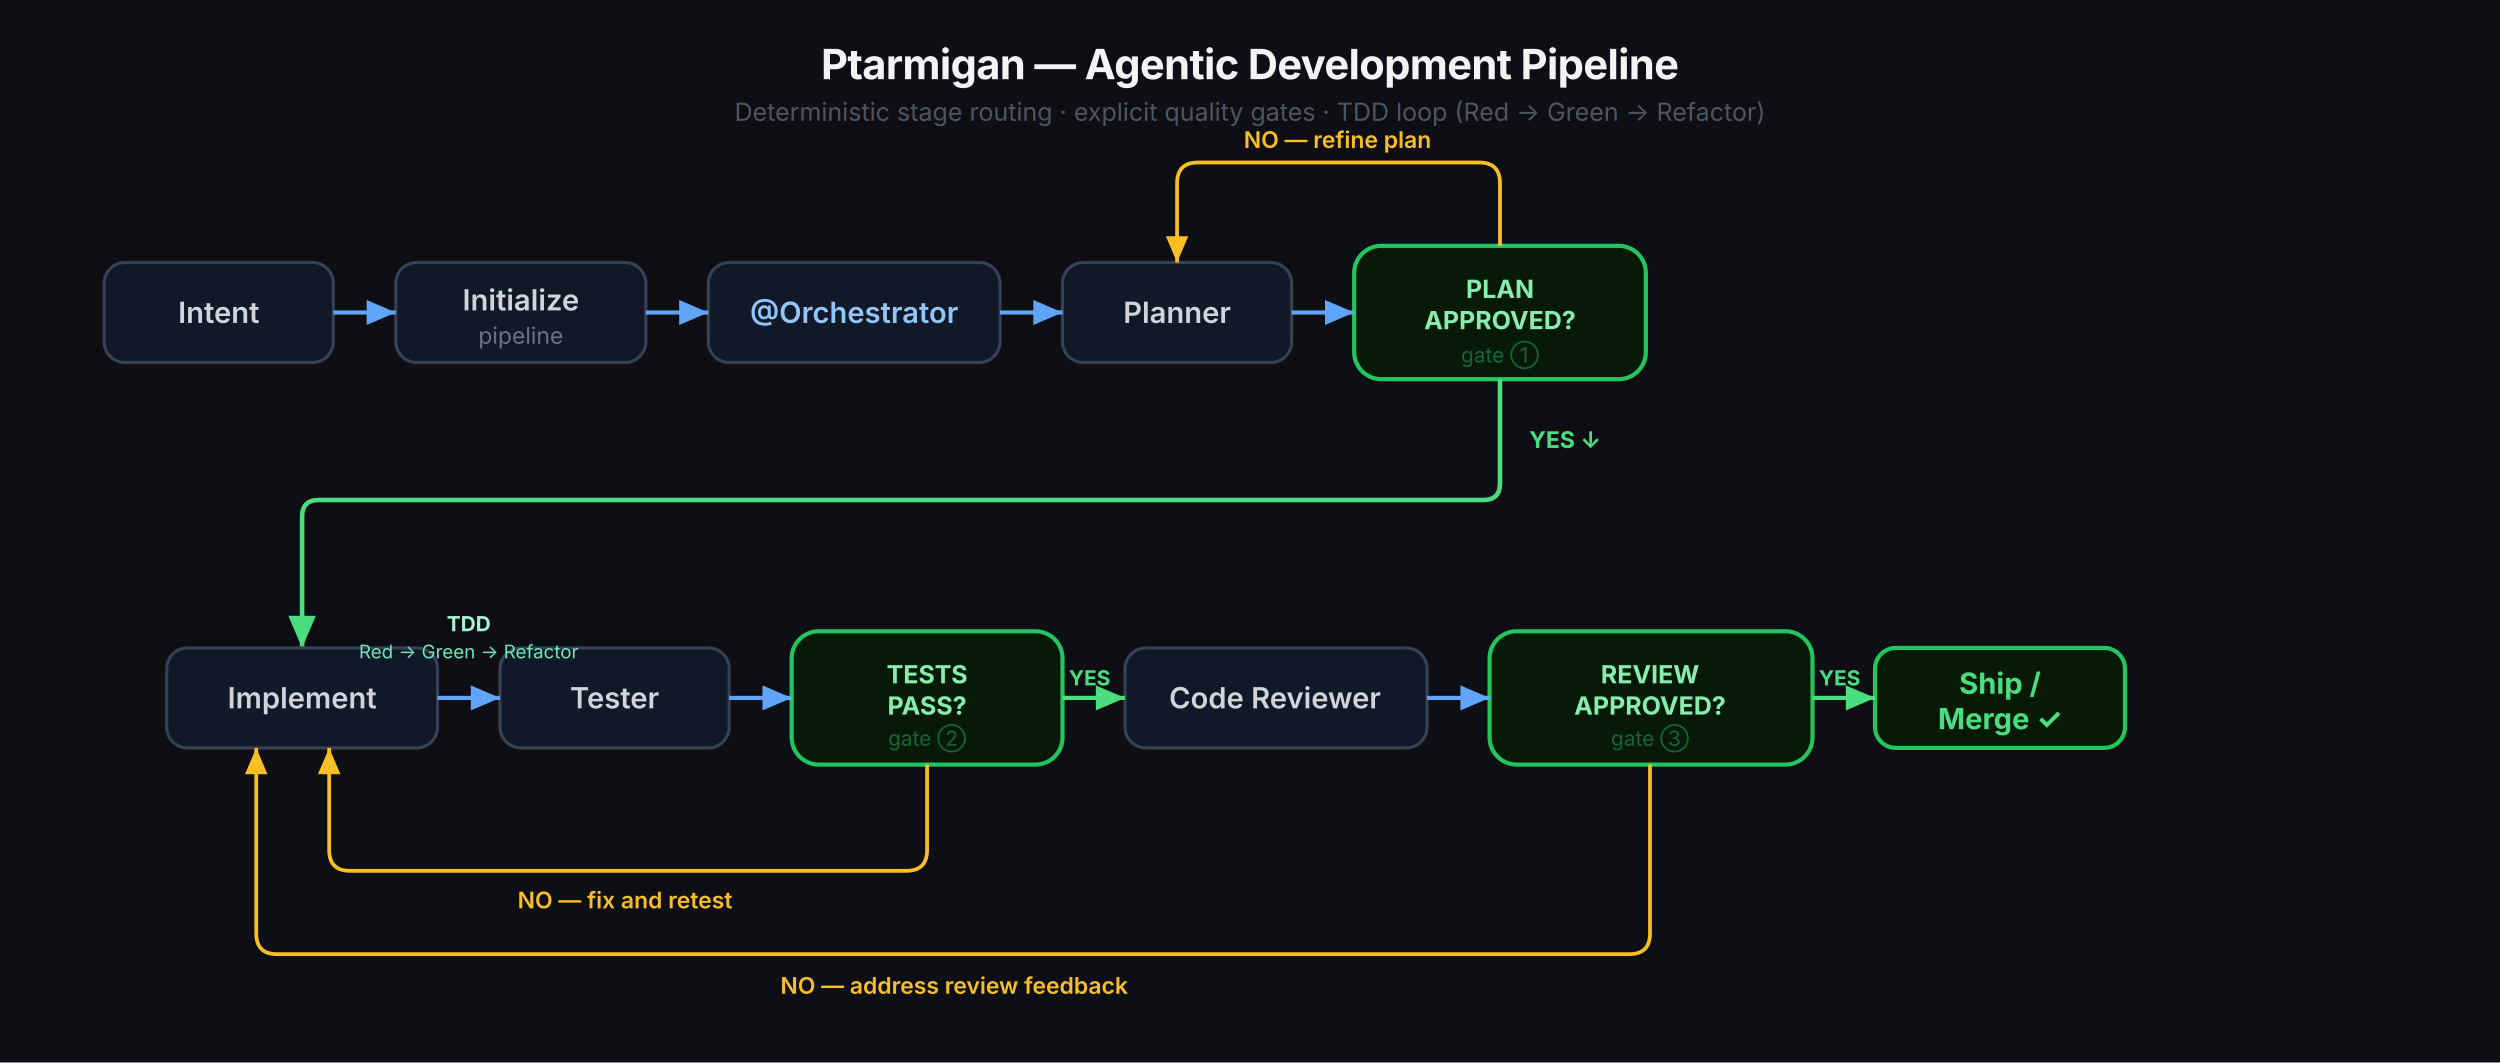
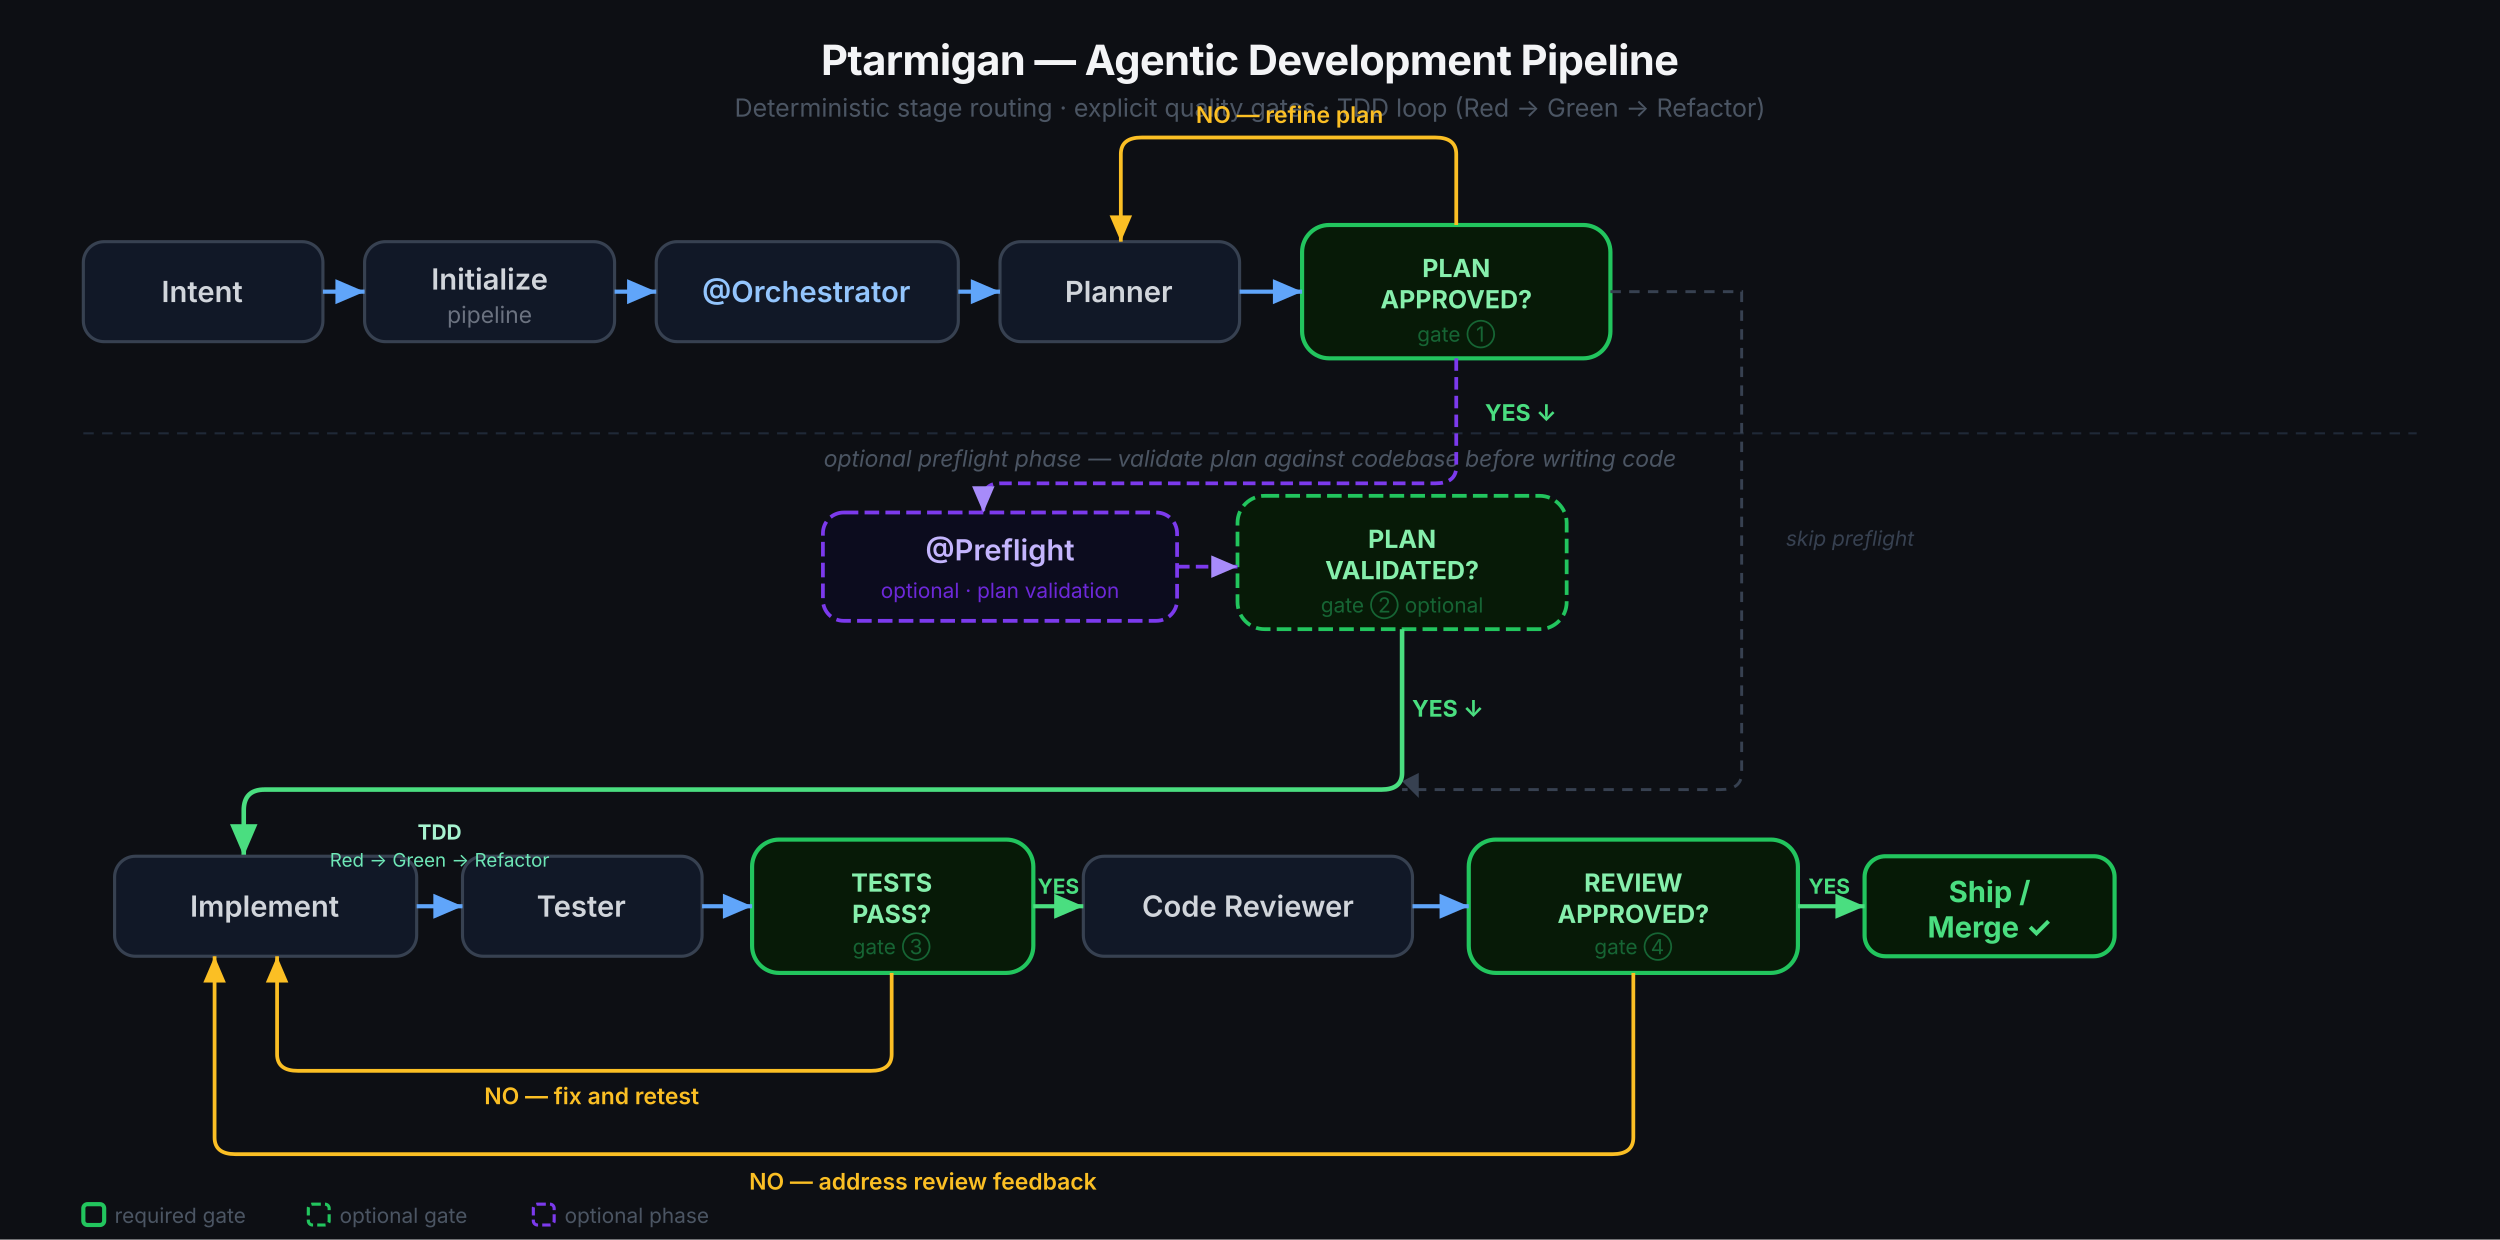
- <svg xmlns="http://www.w3.org/2000/svg" viewBox="0 0 1200 510" width="1200" height="510" role="img" aria-labelledby="ptitle pdesc">
+ <svg xmlns="http://www.w3.org/2000/svg" viewBox="0 0 1200 595" width="1200" height="595" role="img" aria-labelledby="ptitle pdesc">
  <defs>
    <marker id="ab" viewBox="0 0 8 8" markerWidth="8" markerHeight="8" refX="7" refY="4" orient="auto">
      <path d="M0,1 L7,4 L0,7 Z" fill="#60a5fa" />
    </marker>
    <marker id="ag" viewBox="0 0 8 8" markerWidth="8" markerHeight="8" refX="7" refY="4" orient="auto">
      <path d="M0,1 L7,4 L0,7 Z" fill="#4ade80" />
    </marker>
    <marker id="aa" viewBox="0 0 8 8" markerWidth="8" markerHeight="8" refX="7" refY="4" orient="auto">
      <path d="M0,1 L7,4 L0,7 Z" fill="#fbbf24" />
    </marker>
+     <marker id="av" viewBox="0 0 8 8" markerWidth="8" markerHeight="8" refX="7" refY="4" orient="auto">
+       <path d="M0,1 L7,4 L0,7 Z" fill="#a78bfa" />
+     </marker>
  </defs>
-   <rect width="1200" height="510" fill="#0d0f14" />
-   <text x="600" y="38" text-anchor="middle" fill="#f3f4f6" font-family="Inter, system-ui, sans-serif" font-size="20" font-weight="700" letter-spacing="-0.3">
+   <rect width="1200" height="595" fill="#0d0f14" />
+   <text x="600" y="36" text-anchor="middle" fill="#f3f4f6" font-family="Inter, system-ui, sans-serif" font-size="20" font-weight="700" letter-spacing="-0.3">
    Ptarmigan — Agentic Development Pipeline
  </text>
-   <text x="600" y="58" text-anchor="middle" fill="#4b5563" font-family="Inter, system-ui, sans-serif" font-size="12">
-             Deterministic stage routing · explicit quality gates · TDD loop (Red → Green → Refactor)
+   <text x="600" y="56" text-anchor="middle" fill="#4b5563" font-family="Inter, system-ui, sans-serif" font-size="12">
+     Deterministic stage routing · explicit quality gates · TDD loop (Red → Green → Refactor)
  </text>
-   <rect x="50" y="126" width="110" height="48" rx="10" fill="#111827" stroke="#374151" stroke-width="1.5" />
-   <text x="105" y="155" text-anchor="middle" fill="#d1d5db" font-family="Inter, system-ui, sans-serif" font-size="14" font-weight="600">Intent</text>
-   <rect x="190" y="126" width="120" height="48" rx="10" fill="#111827" stroke="#374151" stroke-width="1.5" />
-   <text x="250" y="149" text-anchor="middle" fill="#d1d5db" font-family="Inter, system-ui, sans-serif" font-size="14" font-weight="600">Initialize</text>
-   <text x="250" y="165" text-anchor="middle" fill="#6b7280" font-family="Inter, system-ui, sans-serif" font-size="11">pipeline</text>
-   <rect x="340" y="126" width="140" height="48" rx="10" fill="#111827" stroke="#374151" stroke-width="1.5" />
-   <text x="410" y="155" text-anchor="middle" fill="#93c5fd" font-family="Inter, system-ui, sans-serif" font-size="14" font-weight="600">@Orchestrator</text>
-   <rect x="510" y="126" width="110" height="48" rx="10" fill="#111827" stroke="#374151" stroke-width="1.5" />
-   <text x="565" y="155" text-anchor="middle" fill="#d1d5db" font-family="Inter, system-ui, sans-serif" font-size="14" font-weight="600">Planner</text>
-   <rect x="650" y="118" width="140" height="64" rx="13" fill="#071a07" stroke="#22c55e" stroke-width="2" />
-   <text x="720" y="143" text-anchor="middle" fill="#86efac" font-family="Inter, system-ui, sans-serif" font-size="12" font-weight="700">PLAN</text>
-   <text x="720" y="158" text-anchor="middle" fill="#86efac" font-family="Inter, system-ui, sans-serif" font-size="12" font-weight="700">APPROVED?</text>
-   <text x="720" y="174" text-anchor="middle" fill="#166534" font-family="Inter, system-ui, sans-serif" font-size="10">gate ①</text>
-   <path d="M160 150 H190" stroke="#60a5fa" stroke-width="2" fill="none" marker-end="url(#ab)" />
-   <path d="M310 150 H340" stroke="#60a5fa" stroke-width="2" fill="none" marker-end="url(#ab)" />
-   <path d="M480 150 H510" stroke="#60a5fa" stroke-width="2" fill="none" marker-end="url(#ab)" />
-   <path d="M620 150 H650" stroke="#60a5fa" stroke-width="2" fill="none" marker-end="url(#ab)" />
-   <path d="M720 118 V88 Q720 78 710 78 H575 Q565 78 565 88 V126" stroke="#fbbf24" stroke-width="1.8" fill="none" marker-end="url(#aa)" />
-   <text x="642" y="71" text-anchor="middle" fill="#fbbf24" font-family="Inter, system-ui, sans-serif" font-size="11" font-weight="600">NO — refine plan</text>
-   <path d="M720 182 V232 Q720 240 712 240 H153 Q145 240 145 248 V311" stroke="#4ade80" stroke-width="2.2" fill="none" marker-end="url(#ag)" />
-   <text x="734" y="215" fill="#4ade80" font-family="Inter, system-ui, sans-serif" font-size="11" font-weight="700">YES ↓</text>
-   <rect x="80" y="311" width="130" height="48" rx="10" fill="#111827" stroke="#374151" stroke-width="1.5" />
-   <text x="145" y="340" text-anchor="middle" fill="#d1d5db" font-family="Inter, system-ui, sans-serif" font-size="14" font-weight="600">Implement</text>
-   <rect x="240" y="311" width="110" height="48" rx="10" fill="#111827" stroke="#374151" stroke-width="1.5" />
-   <text x="295" y="340" text-anchor="middle" fill="#d1d5db" font-family="Inter, system-ui, sans-serif" font-size="14" font-weight="600">Tester</text>
-   <rect x="380" y="303" width="130" height="64" rx="13" fill="#071a07" stroke="#22c55e" stroke-width="2" />
-   <text x="445" y="328" text-anchor="middle" fill="#86efac" font-family="Inter, system-ui, sans-serif" font-size="12" font-weight="700">TESTS</text>
-   <text x="445" y="343" text-anchor="middle" fill="#86efac" font-family="Inter, system-ui, sans-serif" font-size="12" font-weight="700">PASS?</text>
-   <text x="445" y="358" text-anchor="middle" fill="#166534" font-family="Inter, system-ui, sans-serif" font-size="10">gate ②</text>
-   <rect x="540" y="311" width="145" height="48" rx="10" fill="#111827" stroke="#374151" stroke-width="1.5" />
-   <text x="612" y="340" text-anchor="middle" fill="#d1d5db" font-family="Inter, system-ui, sans-serif" font-size="14" font-weight="600">Code Reviewer</text>
-   <rect x="715" y="303" width="155" height="64" rx="13" fill="#071a07" stroke="#22c55e" stroke-width="2" />
-   <text x="792" y="328" text-anchor="middle" fill="#86efac" font-family="Inter, system-ui, sans-serif" font-size="12" font-weight="700">REVIEW</text>
-   <text x="792" y="343" text-anchor="middle" fill="#86efac" font-family="Inter, system-ui, sans-serif" font-size="12" font-weight="700">APPROVED?</text>
-   <text x="792" y="358" text-anchor="middle" fill="#166534" font-family="Inter, system-ui, sans-serif" font-size="10">gate ③</text>
-   <rect x="900" y="311" width="120" height="48" rx="10" fill="#061a06" stroke="#22c55e" stroke-width="2" />
-   <text x="960" y="333" text-anchor="middle" fill="#4ade80" font-family="Inter, system-ui, sans-serif" font-size="14" font-weight="700">Ship /</text>
-   <text x="960" y="350" text-anchor="middle" fill="#4ade80" font-family="Inter, system-ui, sans-serif" font-size="14" font-weight="700">Merge ✓</text>
-   <path d="M210 335 H240" stroke="#60a5fa" stroke-width="2" fill="none" marker-end="url(#ab)" />
-   <text x="225" y="303" text-anchor="middle" fill="#a7f3d0" font-family="Inter, system-ui, sans-serif" font-size="10" font-weight="700">TDD</text>
-   <text x="225" y="316" text-anchor="middle" fill="#6ee7b7" font-family="Inter, system-ui, sans-serif" font-size="9">Red → Green → Refactor</text>
-   <path d="M350 335 H380" stroke="#60a5fa" stroke-width="2" fill="none" marker-end="url(#ab)" />
-   <path d="M510 335 H540" stroke="#4ade80" stroke-width="2" fill="none" marker-end="url(#ag)" />
-   <text x="523" y="329" text-anchor="middle" fill="#4ade80" font-family="Inter, system-ui, sans-serif" font-size="10" font-weight="700">YES</text>
-   <path d="M685 335 H715" stroke="#60a5fa" stroke-width="2" fill="none" marker-end="url(#ab)" />
-   <path d="M870 335 H900" stroke="#4ade80" stroke-width="2" fill="none" marker-end="url(#ag)" />
-   <text x="883" y="329" text-anchor="middle" fill="#4ade80" font-family="Inter, system-ui, sans-serif" font-size="10" font-weight="700">YES</text>
-   <path d="M445 367 V408 Q445 418 435 418 H168 Q158 418 158 408 V359" stroke="#fbbf24" stroke-width="1.8" fill="none" marker-end="url(#aa)" />
-   <text x="300" y="436" text-anchor="middle" fill="#fbbf24" font-family="Inter, system-ui, sans-serif" font-size="11" font-weight="600">NO — fix and retest</text>
-   <path d="M792 367 V448 Q792 458 782 458 H133 Q123 458 123 448 V359" stroke="#fbbf24" stroke-width="1.8" fill="none" marker-end="url(#aa)" />
-   <text x="458" y="477" text-anchor="middle" fill="#fbbf24" font-family="Inter, system-ui, sans-serif" font-size="11" font-weight="600">NO — address review feedback</text>
+   <rect x="40" y="116" width="115" height="48" rx="10" fill="#111827" stroke="#374151" stroke-width="1.5" />
+   <text x="97" y="145" text-anchor="middle" fill="#d1d5db" font-family="Inter, system-ui, sans-serif" font-size="14" font-weight="600">Intent</text>
+   <rect x="175" y="116" width="120" height="48" rx="10" fill="#111827" stroke="#374151" stroke-width="1.5" />
+   <text x="235" y="139" text-anchor="middle" fill="#d1d5db" font-family="Inter, system-ui, sans-serif" font-size="14" font-weight="600">Initialize</text>
+   <text x="235" y="155" text-anchor="middle" fill="#6b7280" font-family="Inter, system-ui, sans-serif" font-size="11">pipeline</text>
+   <rect x="315" y="116" width="145" height="48" rx="10" fill="#111827" stroke="#374151" stroke-width="1.5" />
+   <text x="387" y="145" text-anchor="middle" fill="#93c5fd" font-family="Inter, system-ui, sans-serif" font-size="14" font-weight="600">@Orchestrator</text>
+   <rect x="480" y="116" width="115" height="48" rx="10" fill="#111827" stroke="#374151" stroke-width="1.5" />
+   <text x="537" y="145" text-anchor="middle" fill="#d1d5db" font-family="Inter, system-ui, sans-serif" font-size="14" font-weight="600">Planner</text>
+   <rect x="625" y="108" width="148" height="64" rx="13" fill="#071a07" stroke="#22c55e" stroke-width="2" />
+   <text x="699" y="133" text-anchor="middle" fill="#86efac" font-family="Inter, system-ui, sans-serif" font-size="12" font-weight="700">PLAN</text>
+   <text x="699" y="148" text-anchor="middle" fill="#86efac" font-family="Inter, system-ui, sans-serif" font-size="12" font-weight="700">APPROVED?</text>
+   <text x="699" y="164" text-anchor="middle" fill="#166534" font-family="Inter, system-ui, sans-serif" font-size="10">gate ①</text>
+   <path d="M155 140 H175" stroke="#60a5fa" stroke-width="2" fill="none" marker-end="url(#ab)" />
+   <path d="M295 140 H315" stroke="#60a5fa" stroke-width="2" fill="none" marker-end="url(#ab)" />
+   <path d="M460 140 H480" stroke="#60a5fa" stroke-width="2" fill="none" marker-end="url(#ab)" />
+   <path d="M595 140 H625" stroke="#60a5fa" stroke-width="2" fill="none" marker-end="url(#ab)" />
+   <path d="M699 108 V74 Q699 66 689 66 H548 Q538 66 538 74 V116" stroke="#fbbf24" stroke-width="1.8" fill="none" marker-end="url(#aa)" />
+   <text x="619" y="59" text-anchor="middle" fill="#fbbf24" font-family="Inter, system-ui, sans-serif" font-size="11" font-weight="600">NO — refine plan</text>
+   <line x1="40" y1="208" x2="1160" y2="208" stroke="#1f2937" stroke-width="1" stroke-dasharray="5,4" />
+   <text x="600" y="224" text-anchor="middle" fill="#4b5563" font-family="Inter, system-ui, sans-serif" font-size="11" font-style="italic">
+     optional preflight phase — validate plan against codebase before writing code
+   </text>
+   <rect x="395" y="246" width="170" height="52" rx="10" fill="#0c0c1e" stroke="#7c3aed" stroke-width="1.8" stroke-dasharray="7,3" />
+   <text x="480" y="269" text-anchor="middle" fill="#c4b5fd" font-family="Inter, system-ui, sans-serif" font-size="14" font-weight="600">@Preflight</text>
+   <text x="480" y="287" text-anchor="middle" fill="#6d28d9" font-family="Inter, system-ui, sans-serif" font-size="10">optional · plan validation</text>
+   <rect x="594" y="238" width="158" height="64" rx="13" fill="#071a07" stroke="#22c55e" stroke-width="1.8" stroke-dasharray="7,3" />
+   <text x="673" y="263" text-anchor="middle" fill="#86efac" font-family="Inter, system-ui, sans-serif" font-size="12" font-weight="700">PLAN</text>
+   <text x="673" y="278" text-anchor="middle" fill="#86efac" font-family="Inter, system-ui, sans-serif" font-size="12" font-weight="700">VALIDATED?</text>
+   <text x="673" y="294" text-anchor="middle" fill="#166534" font-family="Inter, system-ui, sans-serif" font-size="10">gate ② optional</text>
+   <path d="M699 172 V224 Q699 232 689 232 H480 Q472 232 472 240 V246" stroke="#7c3aed" stroke-width="1.8" fill="none" stroke-dasharray="6,3" marker-end="url(#av)" />
+   <text x="730" y="202" text-anchor="middle" fill="#4ade80" font-family="Inter, system-ui, sans-serif" font-size="11" font-weight="700">YES ↓</text>
+   <path d="M565 272 H594" stroke="#7c3aed" stroke-width="1.8" fill="none" stroke-dasharray="6,3" marker-end="url(#av)" />
+   <path d="M773 140 H836 V371 Q836 379 826 379 H673" stroke="#374151" stroke-width="1.4" fill="none" stroke-dasharray="5,4" />
+   <text x="888" y="262" text-anchor="middle" fill="#374151" font-family="Inter, system-ui, sans-serif" font-size="10" font-style="italic">skip preflight</text>
+   <polygon points="673,375 681,371 681,383" fill="#374151" />
+   <path d="M673 302 V371 Q673 379 663 379 H127 Q117 379 117 389 V411" stroke="#4ade80" stroke-width="2.2" fill="none" marker-end="url(#ag)" />
+   <text x="695" y="344" text-anchor="middle" fill="#4ade80" font-family="Inter, system-ui, sans-serif" font-size="11" font-weight="700">YES ↓</text>
+   <rect x="55" y="411" width="145" height="48" rx="10" fill="#111827" stroke="#374151" stroke-width="1.5" />
+   <text x="127" y="440" text-anchor="middle" fill="#d1d5db" font-family="Inter, system-ui, sans-serif" font-size="14" font-weight="600">Implement</text>
+   <rect x="222" y="411" width="115" height="48" rx="10" fill="#111827" stroke="#374151" stroke-width="1.5" />
+   <text x="279" y="440" text-anchor="middle" fill="#d1d5db" font-family="Inter, system-ui, sans-serif" font-size="14" font-weight="600">Tester</text>
+   <rect x="361" y="403" width="135" height="64" rx="13" fill="#071a07" stroke="#22c55e" stroke-width="2" />
+   <text x="428" y="428" text-anchor="middle" fill="#86efac" font-family="Inter, system-ui, sans-serif" font-size="12" font-weight="700">TESTS</text>
+   <text x="428" y="443" text-anchor="middle" fill="#86efac" font-family="Inter, system-ui, sans-serif" font-size="12" font-weight="700">PASS?</text>
+   <text x="428" y="458" text-anchor="middle" fill="#166534" font-family="Inter, system-ui, sans-serif" font-size="10">gate ③</text>
+   <rect x="520" y="411" width="158" height="48" rx="10" fill="#111827" stroke="#374151" stroke-width="1.5" />
+   <text x="599" y="440" text-anchor="middle" fill="#d1d5db" font-family="Inter, system-ui, sans-serif" font-size="14" font-weight="600">Code Reviewer</text>
+   <rect x="705" y="403" width="158" height="64" rx="13" fill="#071a07" stroke="#22c55e" stroke-width="2" />
+   <text x="784" y="428" text-anchor="middle" fill="#86efac" font-family="Inter, system-ui, sans-serif" font-size="12" font-weight="700">REVIEW</text>
+   <text x="784" y="443" text-anchor="middle" fill="#86efac" font-family="Inter, system-ui, sans-serif" font-size="12" font-weight="700">APPROVED?</text>
+   <text x="784" y="458" text-anchor="middle" fill="#166534" font-family="Inter, system-ui, sans-serif" font-size="10">gate ④</text>
+   <rect x="895" y="411" width="120" height="48" rx="10" fill="#061a06" stroke="#22c55e" stroke-width="2" />
+   <text x="955" y="433" text-anchor="middle" fill="#4ade80" font-family="Inter, system-ui, sans-serif" font-size="14" font-weight="700">Ship /</text>
+   <text x="955" y="450" text-anchor="middle" fill="#4ade80" font-family="Inter, system-ui, sans-serif" font-size="14" font-weight="700">Merge ✓</text>
+   <path d="M200 435 H222" stroke="#60a5fa" stroke-width="2" fill="none" marker-end="url(#ab)" />
+   <text x="211" y="403" text-anchor="middle" fill="#a7f3d0" font-family="Inter, system-ui, sans-serif" font-size="10" font-weight="700">TDD</text>
+   <text x="211" y="416" text-anchor="middle" fill="#6ee7b7" font-family="Inter, system-ui, sans-serif" font-size="9">Red → Green → Refactor</text>
+   <path d="M337 435 H361" stroke="#60a5fa" stroke-width="2" fill="none" marker-end="url(#ab)" />
+   <path d="M496 435 H520" stroke="#4ade80" stroke-width="2" fill="none" marker-end="url(#ag)" />
+   <text x="508" y="429" text-anchor="middle" fill="#4ade80" font-family="Inter, system-ui, sans-serif" font-size="10" font-weight="700">YES</text>
+   <path d="M678 435 H705" stroke="#60a5fa" stroke-width="2" fill="none" marker-end="url(#ab)" />
+   <path d="M863 435 H895" stroke="#4ade80" stroke-width="2" fill="none" marker-end="url(#ag)" />
+   <text x="878" y="429" text-anchor="middle" fill="#4ade80" font-family="Inter, system-ui, sans-serif" font-size="10" font-weight="700">YES</text>
+   <path d="M428 467 V506 Q428 514 418 514 H143 Q133 514 133 506 V459" stroke="#fbbf24" stroke-width="1.8" fill="none" marker-end="url(#aa)" />
+   <text x="284" y="530" text-anchor="middle" fill="#fbbf24" font-family="Inter, system-ui, sans-serif" font-size="11" font-weight="600">NO — fix and retest</text>
+   <path d="M784 467 V546 Q784 554 774 554 H113 Q103 554 103 546 V459" stroke="#fbbf24" stroke-width="1.8" fill="none" marker-end="url(#aa)" />
+   <text x="443" y="571" text-anchor="middle" fill="#fbbf24" font-family="Inter, system-ui, sans-serif" font-size="11" font-weight="600">NO — address review feedback</text>
+   <rect x="40" y="578" width="10" height="10" rx="2" fill="none" stroke="#22c55e" stroke-width="2" />
+   <text x="55" y="587" fill="#4b5563" font-family="Inter, system-ui, sans-serif" font-size="10">required gate</text>
+   <rect x="148" y="578" width="10" height="10" rx="2" fill="none" stroke="#22c55e" stroke-width="1.5" stroke-dasharray="4,2" />
+   <text x="163" y="587" fill="#4b5563" font-family="Inter, system-ui, sans-serif" font-size="10">optional gate</text>
+   <rect x="256" y="578" width="10" height="10" rx="2" fill="none" stroke="#7c3aed" stroke-width="1.5" stroke-dasharray="4,2" />
+   <text x="271" y="587" fill="#4b5563" font-family="Inter, system-ui, sans-serif" font-size="10">optional phase</text>
</svg>
